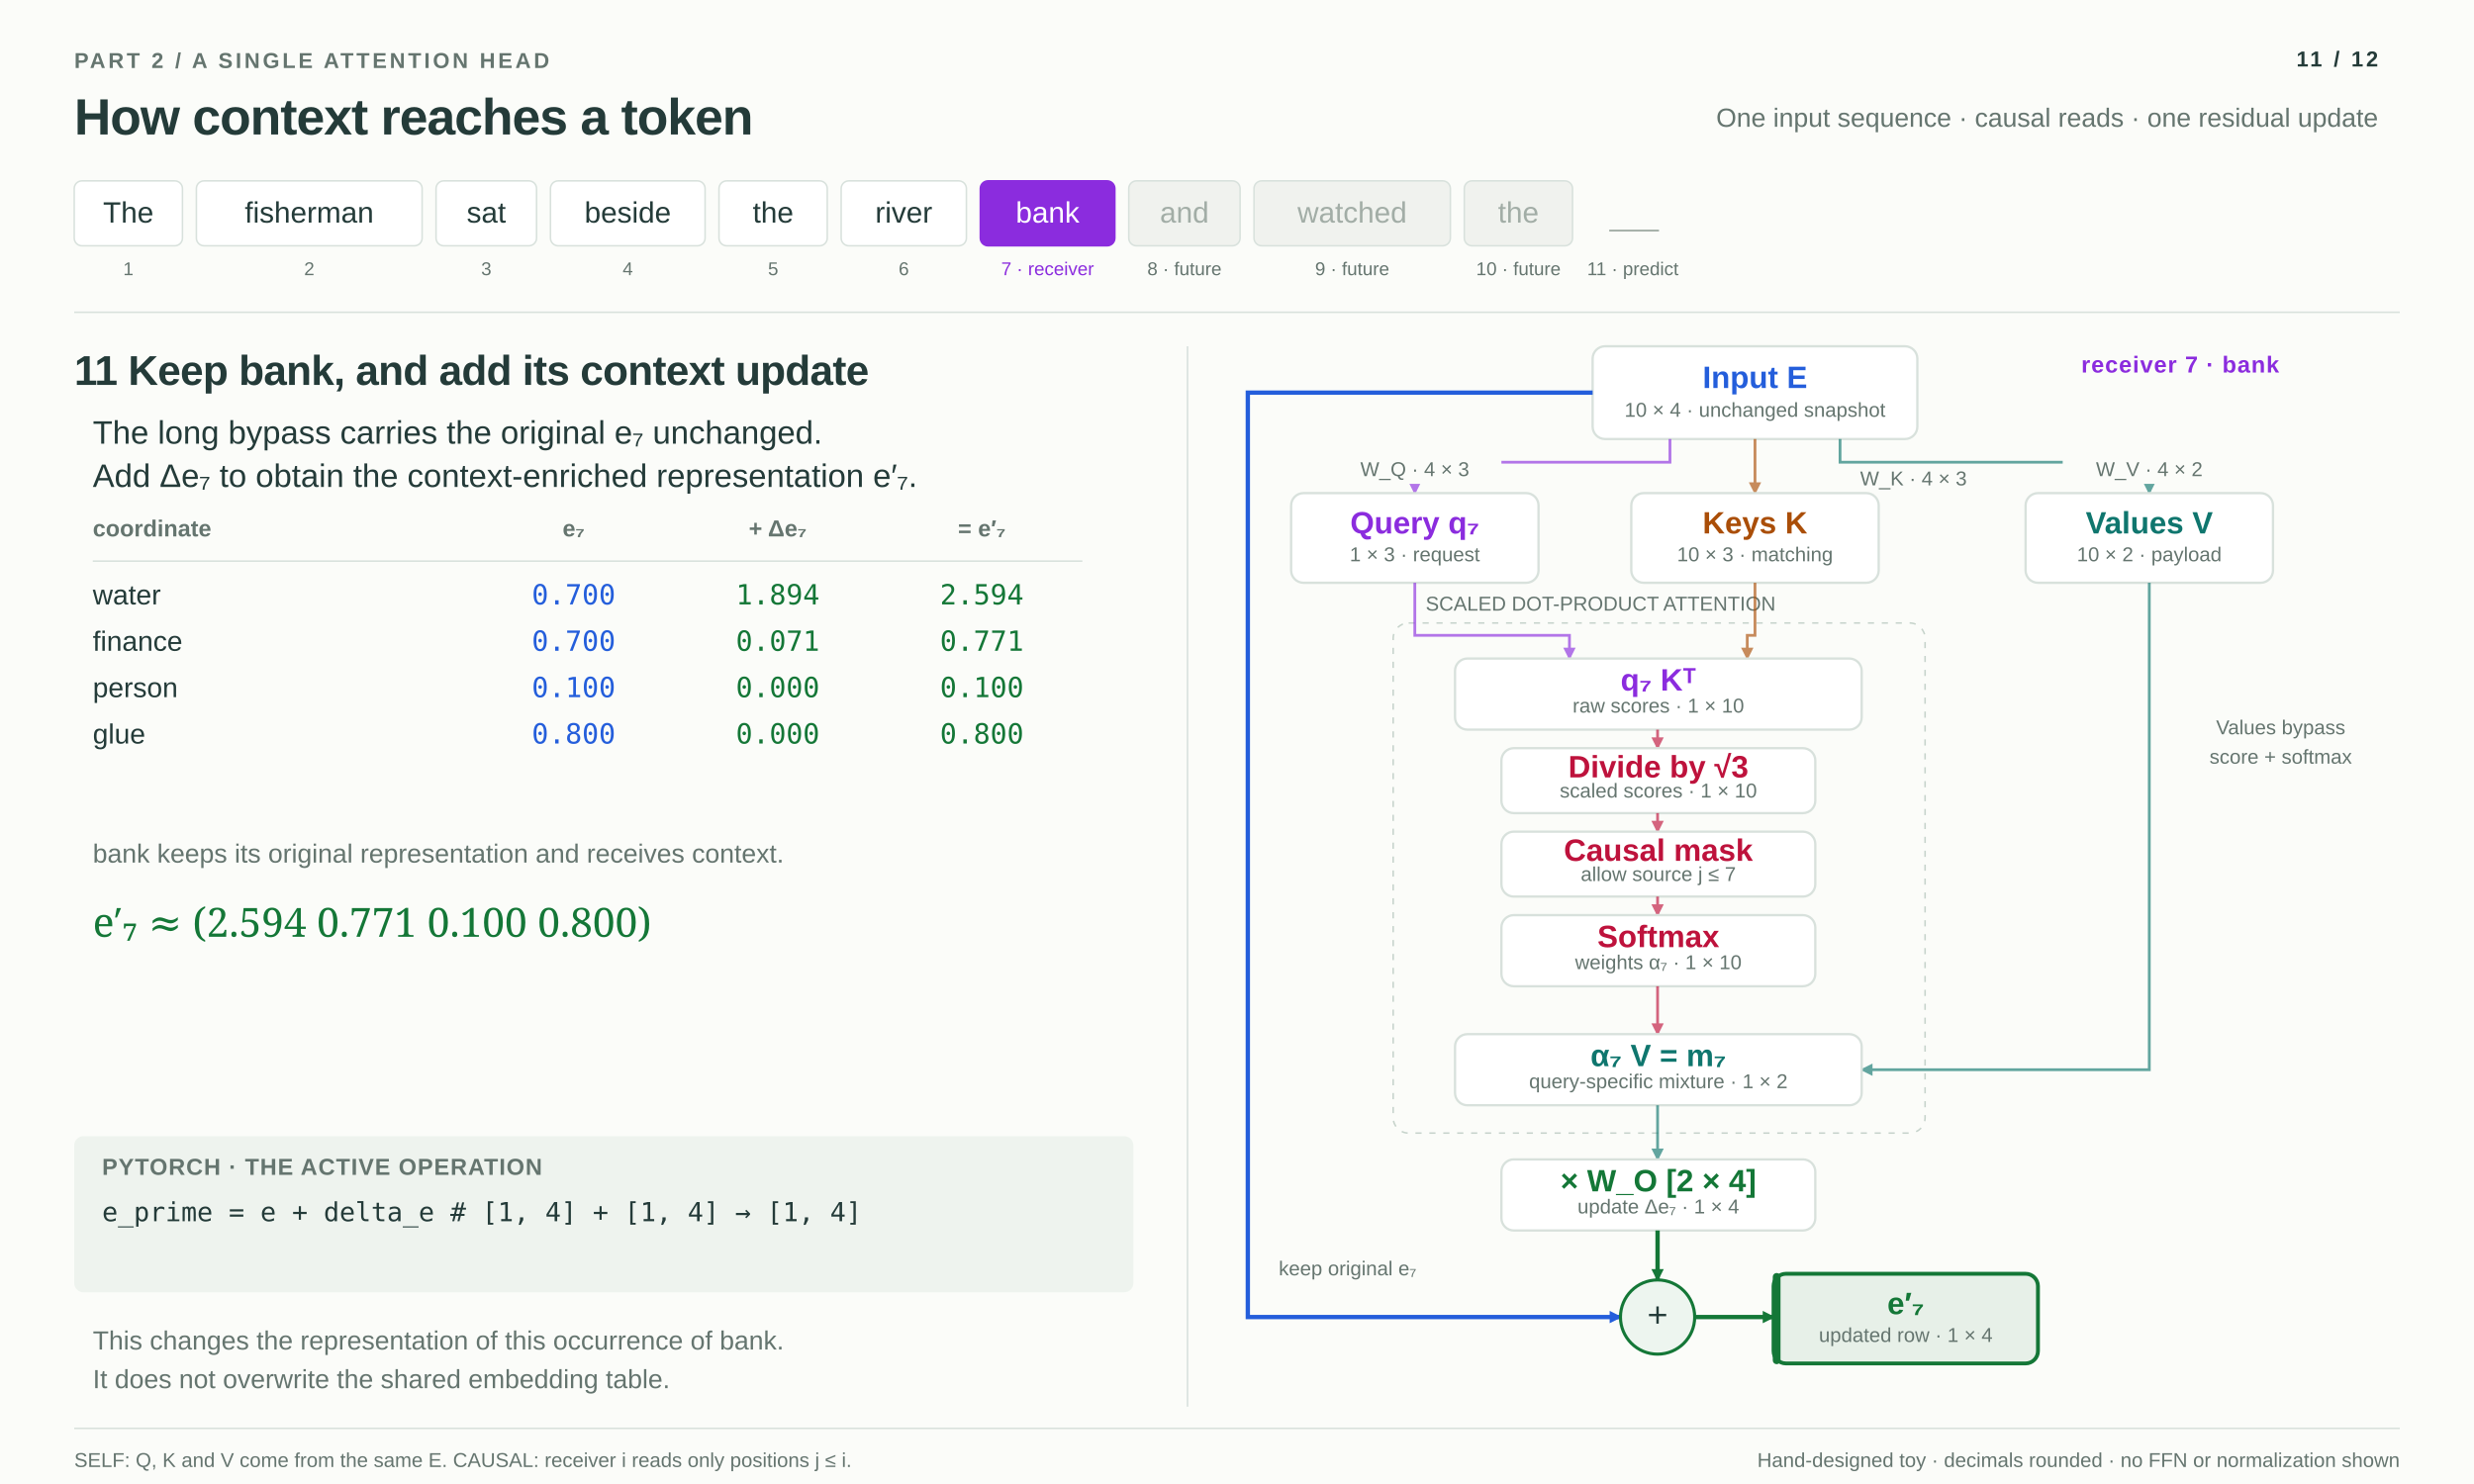
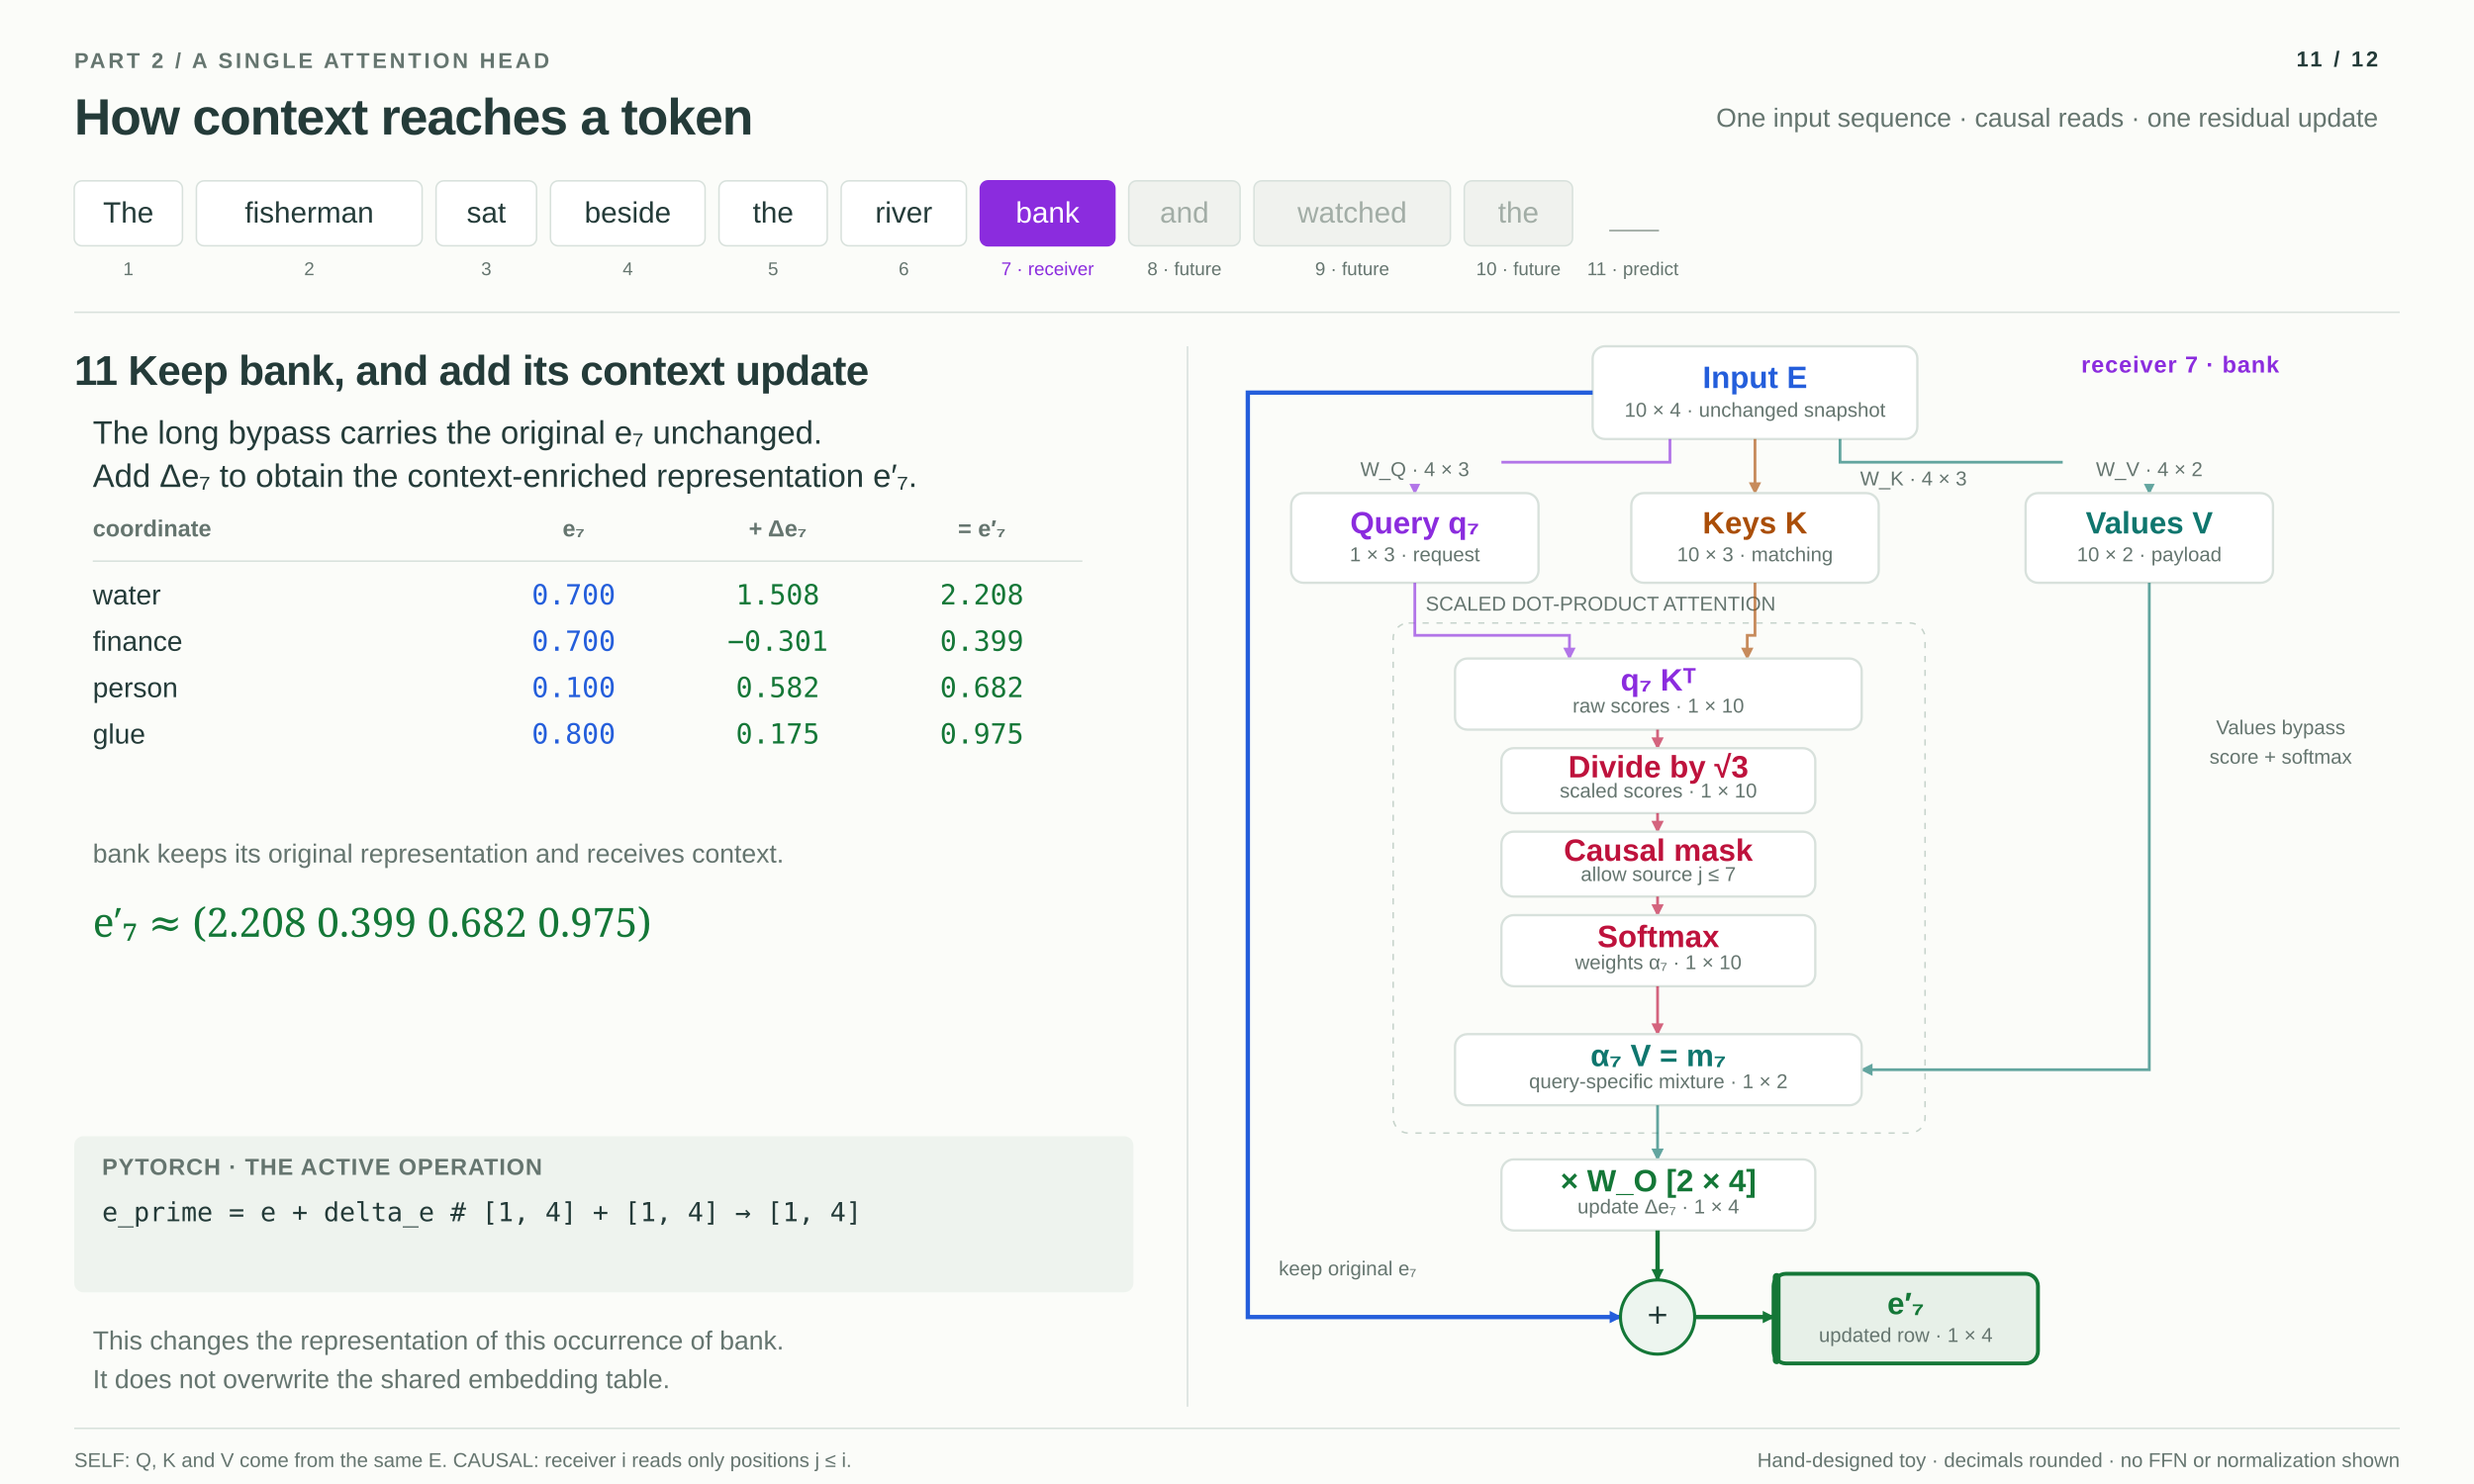
<svg xmlns="http://www.w3.org/2000/svg" id="stage-10-svg" width="1600" height="960" viewBox="0 0 1600 960" role="img" aria-labelledby="stage-10-title stage-10-desc">
  <defs>
    <marker id="stage-10-q" markerWidth="8" markerHeight="8" refX="7" refY="4" orient="auto" markerUnits="userSpaceOnUse">
      <path d="M0 0 L8 4 L0 8 Z" fill="#8b2cde" />
    </marker>
    <marker id="stage-10-k" markerWidth="8" markerHeight="8" refX="7" refY="4" orient="auto" markerUnits="userSpaceOnUse">
      <path d="M0 0 L8 4 L0 8 Z" fill="#aa4e08" />
    </marker>
    <marker id="stage-10-v" markerWidth="8" markerHeight="8" refX="7" refY="4" orient="auto" markerUnits="userSpaceOnUse">
      <path d="M0 0 L8 4 L0 8 Z" fill="#0f766e" />
    </marker>
    <marker id="stage-10-a" markerWidth="8" markerHeight="8" refX="7" refY="4" orient="auto" markerUnits="userSpaceOnUse">
      <path d="M0 0 L8 4 L0 8 Z" fill="#be123c" />
    </marker>
    <marker id="stage-10-m" markerWidth="8" markerHeight="8" refX="7" refY="4" orient="auto" markerUnits="userSpaceOnUse">
      <path d="M0 0 L8 4 L0 8 Z" fill="#0f766e" />
    </marker>
    <marker id="stage-10-d" markerWidth="8" markerHeight="8" refX="7" refY="4" orient="auto" markerUnits="userSpaceOnUse">
      <path d="M0 0 L8 4 L0 8 Z" fill="#147737" />
    </marker>
    <marker id="stage-10-e" markerWidth="8" markerHeight="8" refX="7" refY="4" orient="auto" markerUnits="userSpaceOnUse">
      <path d="M0 0 L8 4 L0 8 Z" fill="#245edb" />
    </marker>
  </defs>
  <style>#stage-10-svg text{font-family:'Avenir Next','Segoe UI',Arial,sans-serif;fill:#243b39}#stage-10-svg .eyebrow{font-size:14px;font-weight:700;letter-spacing:1.8px}#stage-10-svg .heading{font-size:33px;font-weight:600;letter-spacing:-.6px}#stage-10-svg .stage-title{font-size:27px;font-weight:600;letter-spacing:-.4px}#stage-10-svg .body{font-size:21px}#stage-10-svg .detail{font-size:17px;fill:#65756f}#stage-10-svg .axis{font-size:16px;fill:#65756f}#stage-10-svg .smallcap{font-size:15px;font-weight:700;letter-spacing:.6px}#stage-10-svg .formula{font-family:'STIX Two Text',Georgia,serif;font-size:26px}#stage-10-svg .number{font-family:'SFMono-Regular',Consolas,monospace;font-size:24px}#stage-10-svg .table-number{font-family:'SFMono-Regular',Consolas,monospace;font-size:18px}#stage-10-svg .table-label{font-size:18px}#stage-10-svg .table-head{font-size:15px;font-weight:600;fill:#65756f}#stage-10-svg .node-title{font-size:20px;font-weight:600}#stage-10-svg .node-caption{font-size:13px;fill:#65756f}#stage-10-svg .code{font-family:'SFMono-Regular',Consolas,monospace;font-size:17px}#stage-10-svg .token{font-size:19px}#stage-10-svg .position{font-size:12px;fill:#65756f}#stage-10-svg .tiny{font-size:13px;fill:#65756f}</style>
  <rect x="0" y="0" width="1600" height="960" rx="0" fill="#fbfcf9" stroke="none" />
  <text x="48" y="44" class="eyebrow" style="fill:#65756f">PART 2 / A SINGLE ATTENTION HEAD</text>
  <text x="48" y="87" class="heading">How context reaches a token</text>
  <text x="1538" y="43" class="eyebrow" text-anchor="end">11 / 12</text>
  <text x="1538" y="82" class="detail" text-anchor="end">One input sequence · causal reads · one residual update</text>
  <rect x="48" y="117" width="70" height="42" rx="5" fill="white" stroke="#d8e1dc" />
  <text x="83" y="144" class="token" text-anchor="middle" style="fill:#243b39">The</text>
  <text x="83" y="178" class="position" text-anchor="middle">1</text>
  <rect x="127" y="117" width="146" height="42" rx="5" fill="white" stroke="#d8e1dc" />
  <text x="200" y="144" class="token" text-anchor="middle" style="fill:#243b39">fisherman</text>
  <text x="200" y="178" class="position" text-anchor="middle">2</text>
  <rect x="282" y="117" width="65" height="42" rx="5" fill="white" stroke="#d8e1dc" />
  <text x="314.5" y="144" class="token" text-anchor="middle" style="fill:#243b39">sat</text>
  <text x="314.5" y="178" class="position" text-anchor="middle">3</text>
  <rect x="356" y="117" width="100" height="42" rx="5" fill="white" stroke="#d8e1dc" />
  <text x="406" y="144" class="token" text-anchor="middle" style="fill:#243b39">beside</text>
  <text x="406" y="178" class="position" text-anchor="middle">4</text>
  <rect x="465" y="117" width="70" height="42" rx="5" fill="white" stroke="#d8e1dc" />
  <text x="500" y="144" class="token" text-anchor="middle" style="fill:#243b39">the</text>
  <text x="500" y="178" class="position" text-anchor="middle">5</text>
  <rect x="544" y="117" width="81" height="42" rx="5" fill="white" stroke="#d8e1dc" />
  <text x="584.5" y="144" class="token" text-anchor="middle" style="fill:#243b39">river</text>
  <text x="584.5" y="178" class="position" text-anchor="middle">6</text>
  <rect x="634" y="117" width="87" height="42" rx="5" fill="#8b2cde" stroke="#8b2cde" />
  <text x="677.5" y="144" class="token" text-anchor="middle" style="fill:white">bank</text>
  <text x="677.5" y="178" class="position" text-anchor="middle" style="fill:#8b2cde">7 · receiver</text>
  <rect x="730" y="117" width="72" height="42" rx="5" fill="#f0f2ee" stroke="#d8e1dc" />
  <text x="766" y="144" class="token" text-anchor="middle" style="fill:#a2ada6">and</text>
  <text x="766" y="178" class="position" text-anchor="middle">8 · future</text>
  <rect x="811" y="117" width="127" height="42" rx="5" fill="#f0f2ee" stroke="#d8e1dc" />
  <text x="874.5" y="144" class="token" text-anchor="middle" style="fill:#a2ada6">watched</text>
  <text x="874.5" y="178" class="position" text-anchor="middle">9 · future</text>
  <rect x="947" y="117" width="70" height="42" rx="5" fill="#f0f2ee" stroke="#d8e1dc" />
  <text x="982" y="144" class="token" text-anchor="middle" style="fill:#a2ada6">the</text>
  <text x="982" y="178" class="position" text-anchor="middle">10 · future</text>
  <text x="1041" y="146" class="token" style="fill:#a2ada6">___</text>
  <text x="1056" y="178" class="position" text-anchor="middle">11 · predict</text>
  <line x1="48" y1="202" x2="1552" y2="202" stroke="#d8e1dc" />
  <text x="48" y="249" class="stage-title">11   Keep bank, and add its context update</text>
  <text x="60" y="287" class="body">The long bypass carries the original e₇ unchanged.</text>
  <text x="60" y="315" class="body">Add Δe₇ to obtain the context-enriched representation e′₇.</text>
  <text x="60" y="347" class="table-head">coordinate</text>
  <text x="371" y="347" class="table-head" text-anchor="middle">e₇</text>
  <text x="503" y="347" class="table-head" text-anchor="middle">+ Δe₇</text>
  <text x="635" y="347" class="table-head" text-anchor="middle">= e′₇</text>
  <line x1="60" y1="363" x2="700" y2="363" stroke="#d8e1dc" />
  <text x="60" y="391" class="table-label" style="fill:#243b39">water</text>
  <text x="371" y="391" class="table-number" text-anchor="middle" style="fill:#245edb">0.700</text>
-   <text x="503" y="391" class="table-number" text-anchor="middle" style="fill:#147737">1.894</text>
-   <text x="635" y="391" class="table-number" text-anchor="middle" style="fill:#147737">2.594</text>
+   <text x="503" y="391" class="table-number" text-anchor="middle" style="fill:#147737">1.508</text>
+   <text x="635" y="391" class="table-number" text-anchor="middle" style="fill:#147737">2.208</text>
  <text x="60" y="421" class="table-label" style="fill:#243b39">finance</text>
  <text x="371" y="421" class="table-number" text-anchor="middle" style="fill:#245edb">0.700</text>
-   <text x="503" y="421" class="table-number" text-anchor="middle" style="fill:#147737">0.071</text>
-   <text x="635" y="421" class="table-number" text-anchor="middle" style="fill:#147737">0.771</text>
+   <text x="503" y="421" class="table-number" text-anchor="middle" style="fill:#147737">−0.301</text>
+   <text x="635" y="421" class="table-number" text-anchor="middle" style="fill:#147737">0.399</text>
  <text x="60" y="451" class="table-label" style="fill:#243b39">person</text>
  <text x="371" y="451" class="table-number" text-anchor="middle" style="fill:#245edb">0.100</text>
-   <text x="503" y="451" class="table-number" text-anchor="middle" style="fill:#147737">0.000</text>
-   <text x="635" y="451" class="table-number" text-anchor="middle" style="fill:#147737">0.100</text>
+   <text x="503" y="451" class="table-number" text-anchor="middle" style="fill:#147737">0.582</text>
+   <text x="635" y="451" class="table-number" text-anchor="middle" style="fill:#147737">0.682</text>
  <text x="60" y="481" class="table-label" style="fill:#243b39">glue</text>
  <text x="371" y="481" class="table-number" text-anchor="middle" style="fill:#245edb">0.800</text>
-   <text x="503" y="481" class="table-number" text-anchor="middle" style="fill:#147737">0.000</text>
-   <text x="635" y="481" class="table-number" text-anchor="middle" style="fill:#147737">0.800</text>
+   <text x="503" y="481" class="table-number" text-anchor="middle" style="fill:#147737">0.175</text>
+   <text x="635" y="481" class="table-number" text-anchor="middle" style="fill:#147737">0.975</text>
  <text x="60" y="558" class="detail">bank keeps its original representation and receives context.</text>
-   <text x="60" y="606" class="formula" style="fill:#147737">e′₇ ≈ (2.594   0.771   0.100   0.800)</text>
+   <text x="60" y="606" class="formula" style="fill:#147737">e′₇ ≈ (2.208   0.399   0.682   0.975)</text>
  <rect x="48" y="735" width="685" height="101" rx="6" fill="#eef3ee" stroke="none" />
  <text x="66" y="760" class="smallcap" style="fill:#65756f">PYTORCH · THE ACTIVE OPERATION</text>
  <text x="66" y="790" class="code">e_prime = e + delta_e  # [1, 4] + [1, 4] → [1, 4]</text>
  <text x="60" y="873" class="detail">This changes the representation of this occurrence of bank.</text>
  <text x="60" y="898" class="detail">It does not overwrite the shared embedding table.</text>
  <line x1="768" y1="224" x2="768" y2="910" stroke="#d8e1dc" />
  <g class="node" data-node="input">
    <rect x="1030" y="224" width="210" height="60" rx="8" fill="#ffffff" stroke="#d8e1dc" stroke-width="1.5" />
    <text x="1135" y="251" class="node-title" text-anchor="middle" style="fill:#245edb">Input E</text>
    <text x="1135" y="269.6" class="node-caption" text-anchor="middle">10 × 4 · unchanged snapshot</text>
  </g>
  <text x="1474" y="241" class="smallcap" style="fill:#8b2cde" text-anchor="end">receiver 7 · bank</text>
  <path d="M1080 284 V299 H915 V319" fill="none" stroke="#8b2cde" stroke-width="1.8" opacity="0.65" marker-end="url(#stage-10-q)" />
  <path d="M1135 284 V319" fill="none" stroke="#aa4e08" stroke-width="1.8" opacity="0.65" marker-end="url(#stage-10-k)" />
  <path d="M1190 284 V299 H1390 V319" fill="none" stroke="#0f766e" stroke-width="1.8" opacity="0.65" marker-end="url(#stage-10-v)" />
  <rect x="859" y="292" width="112" height="21" rx="0" fill="#fbfcf9" stroke="none" />
  <text x="915" y="308" class="tiny" text-anchor="middle">W_Q · 4 × 3</text>
  <text x="1203" y="314" class="tiny">W_K · 4 × 3</text>
  <rect x="1334" y="292" width="112" height="21" rx="0" fill="#fbfcf9" stroke="none" />
  <text x="1390" y="308" class="tiny" text-anchor="middle">W_V · 4 × 2</text>
  <g class="node" data-node="q">
    <rect x="835" y="319" width="160" height="58" rx="8" fill="#ffffff" stroke="#d8e1dc" stroke-width="1.5" />
    <text x="915" y="345.1" class="node-title" text-anchor="middle" style="fill:#8b2cde">Query q₇</text>
    <text x="915" y="363.08" class="node-caption" text-anchor="middle">1 × 3 · request</text>
  </g>
  <g class="node" data-node="k">
    <rect x="1055" y="319" width="160" height="58" rx="8" fill="#ffffff" stroke="#d8e1dc" stroke-width="1.5" />
    <text x="1135" y="345.1" class="node-title" text-anchor="middle" style="fill:#aa4e08">Keys K</text>
    <text x="1135" y="363.08" class="node-caption" text-anchor="middle">10 × 3 · matching</text>
  </g>
  <g class="node" data-node="v">
    <rect x="1310" y="319" width="160" height="58" rx="8" fill="#ffffff" stroke="#d8e1dc" stroke-width="1.5" />
    <text x="1390" y="345.1" class="node-title" text-anchor="middle" style="fill:#0f766e">Values V</text>
    <text x="1390" y="363.08" class="node-caption" text-anchor="middle">10 × 2 · payload</text>
  </g>
  <rect x="901" y="403" width="344" height="330" rx="10" fill="none" stroke="#c6d3cb" stroke-dasharray="4 5" />
  <text x="922" y="395" class="tiny">SCALED DOT-PRODUCT ATTENTION</text>
  <path d="M915 377 V411 H1015 V426" fill="none" stroke="#8b2cde" stroke-width="1.8" opacity="0.65" marker-end="url(#stage-10-q)" />
  <path d="M1135 377 V411 H1130 V426" fill="none" stroke="#aa4e08" stroke-width="1.8" opacity="0.65" marker-end="url(#stage-10-k)" />
  <g class="node" data-node="score">
    <rect x="941" y="426" width="263" height="46" rx="8" fill="#ffffff" stroke="#d8e1dc" stroke-width="1.5" />
    <text x="1072.5" y="446.7" class="node-title" text-anchor="middle" style="fill:#8b2cde">q₇ Kᵀ</text>
    <text x="1072.5" y="460.96" class="node-caption" text-anchor="middle">raw scores · 1 × 10</text>
  </g>
  <path d="M1072 472 V484" fill="none" stroke="#be123c" stroke-width="1.8" opacity="0.65" marker-end="url(#stage-10-a)" />
  <g class="node" data-node="scale">
    <rect x="971" y="484" width="203" height="42" rx="8" fill="#ffffff" stroke="#d8e1dc" stroke-width="1.5" />
    <text x="1072.5" y="502.9" class="node-title" text-anchor="middle" style="fill:#be123c">Divide by √3</text>
    <text x="1072.5" y="515.92" class="node-caption" text-anchor="middle">scaled scores · 1 × 10</text>
  </g>
  <path d="M1072 526 V538" fill="none" stroke="#be123c" stroke-width="1.8" opacity="0.65" marker-end="url(#stage-10-a)" />
  <g class="node" data-node="mask">
    <rect x="971" y="538" width="203" height="42" rx="8" fill="#ffffff" stroke="#d8e1dc" stroke-width="1.5" />
    <text x="1072.5" y="556.9" class="node-title" text-anchor="middle" style="fill:#be123c">Causal mask</text>
    <text x="1072.5" y="569.92" class="node-caption" text-anchor="middle">allow source j ≤ 7</text>
  </g>
  <path d="M1072 580 V592" fill="none" stroke="#be123c" stroke-width="1.8" opacity="0.65" marker-end="url(#stage-10-a)" />
  <g class="node" data-node="weights">
    <rect x="971" y="592" width="203" height="46" rx="8" fill="#ffffff" stroke="#d8e1dc" stroke-width="1.5" />
    <text x="1072.5" y="612.7" class="node-title" text-anchor="middle" style="fill:#be123c">Softmax</text>
    <text x="1072.5" y="626.96" class="node-caption" text-anchor="middle">weights α₇ · 1 × 10</text>
  </g>
  <path d="M1072 638 V669" fill="none" stroke="#be123c" stroke-width="1.8" opacity="0.65" marker-end="url(#stage-10-a)" />
  <path d="M1390 377 V692 H1204" fill="none" stroke="#0f766e" stroke-width="1.8" opacity="0.65" marker-end="url(#stage-10-v)" />
  <text x="1475" y="475" class="tiny" text-anchor="middle">Values bypass</text>
  <text x="1475" y="494" class="tiny" text-anchor="middle">score + softmax</text>
  <g class="node" data-node="mix">
    <rect x="941" y="669" width="263" height="46" rx="8" fill="#ffffff" stroke="#d8e1dc" stroke-width="1.5" />
    <text x="1072.5" y="689.7" class="node-title" text-anchor="middle" style="fill:#0f766e">α₇ V = m₇</text>
    <text x="1072.5" y="703.96" class="node-caption" text-anchor="middle">query-specific mixture · 1 × 2</text>
  </g>
  <path d="M1072 715 V750" fill="none" stroke="#0f766e" stroke-width="1.8" opacity="0.65" marker-end="url(#stage-10-m)" />
  <g class="node" data-node="output">
    <rect x="971" y="750" width="203" height="46" rx="8" fill="#ffffff" stroke="#d8e1dc" stroke-width="1.5" />
    <text x="1072.5" y="770.7" class="node-title" text-anchor="middle" style="fill:#147737">× W_O [2 × 4]</text>
    <text x="1072.5" y="784.96" class="node-caption" text-anchor="middle">update Δe₇ · 1 × 4</text>
  </g>
  <path d="M1030 254 H807 V852 H1048" fill="none" stroke="#245edb" stroke-width="2.8" opacity="1" marker-end="url(#stage-10-e)" />
  <text x="827" y="825" class="tiny">keep original e₇</text>
  <path d="M1072 796 V828" fill="none" stroke="#147737" stroke-width="2.8" opacity="1" marker-end="url(#stage-10-d)" />
  <circle cx="1072" cy="852" r="24" fill="#edf5ef" stroke="#147737" stroke-width="2" />
  <text x="1072" y="860" class="formula" text-anchor="middle">+</text>
  <path d="M1096 852 H1147" fill="none" stroke="#147737" stroke-width="2.8" opacity="1" marker-end="url(#stage-10-d)" />
  <g class="node" data-node="updated">
    <rect x="1147" y="824" width="171" height="58" rx="8" fill="#14773715" stroke="#147737" stroke-width="2.5" />
    <rect x="1147" y="824" width="4" height="58" rx="2" fill="#147737" stroke="#147737" />
    <text x="1232.5" y="850.1" class="node-title" text-anchor="middle" style="fill:#147737">e′₇</text>
    <text x="1232.5" y="868.08" class="node-caption" text-anchor="middle">updated row · 1 × 4</text>
  </g>
  <line x1="48" y1="924" x2="1552" y2="924" stroke="#d8e1dc" />
  <text x="48" y="949" class="tiny">SELF: Q, K and V come from the same E.   CAUSAL: receiver i reads only positions j ≤ i.</text>
  <text x="1552" y="949" class="tiny" text-anchor="end">Hand-designed toy · decimals rounded · no FFN or normalization shown</text>
</svg>
